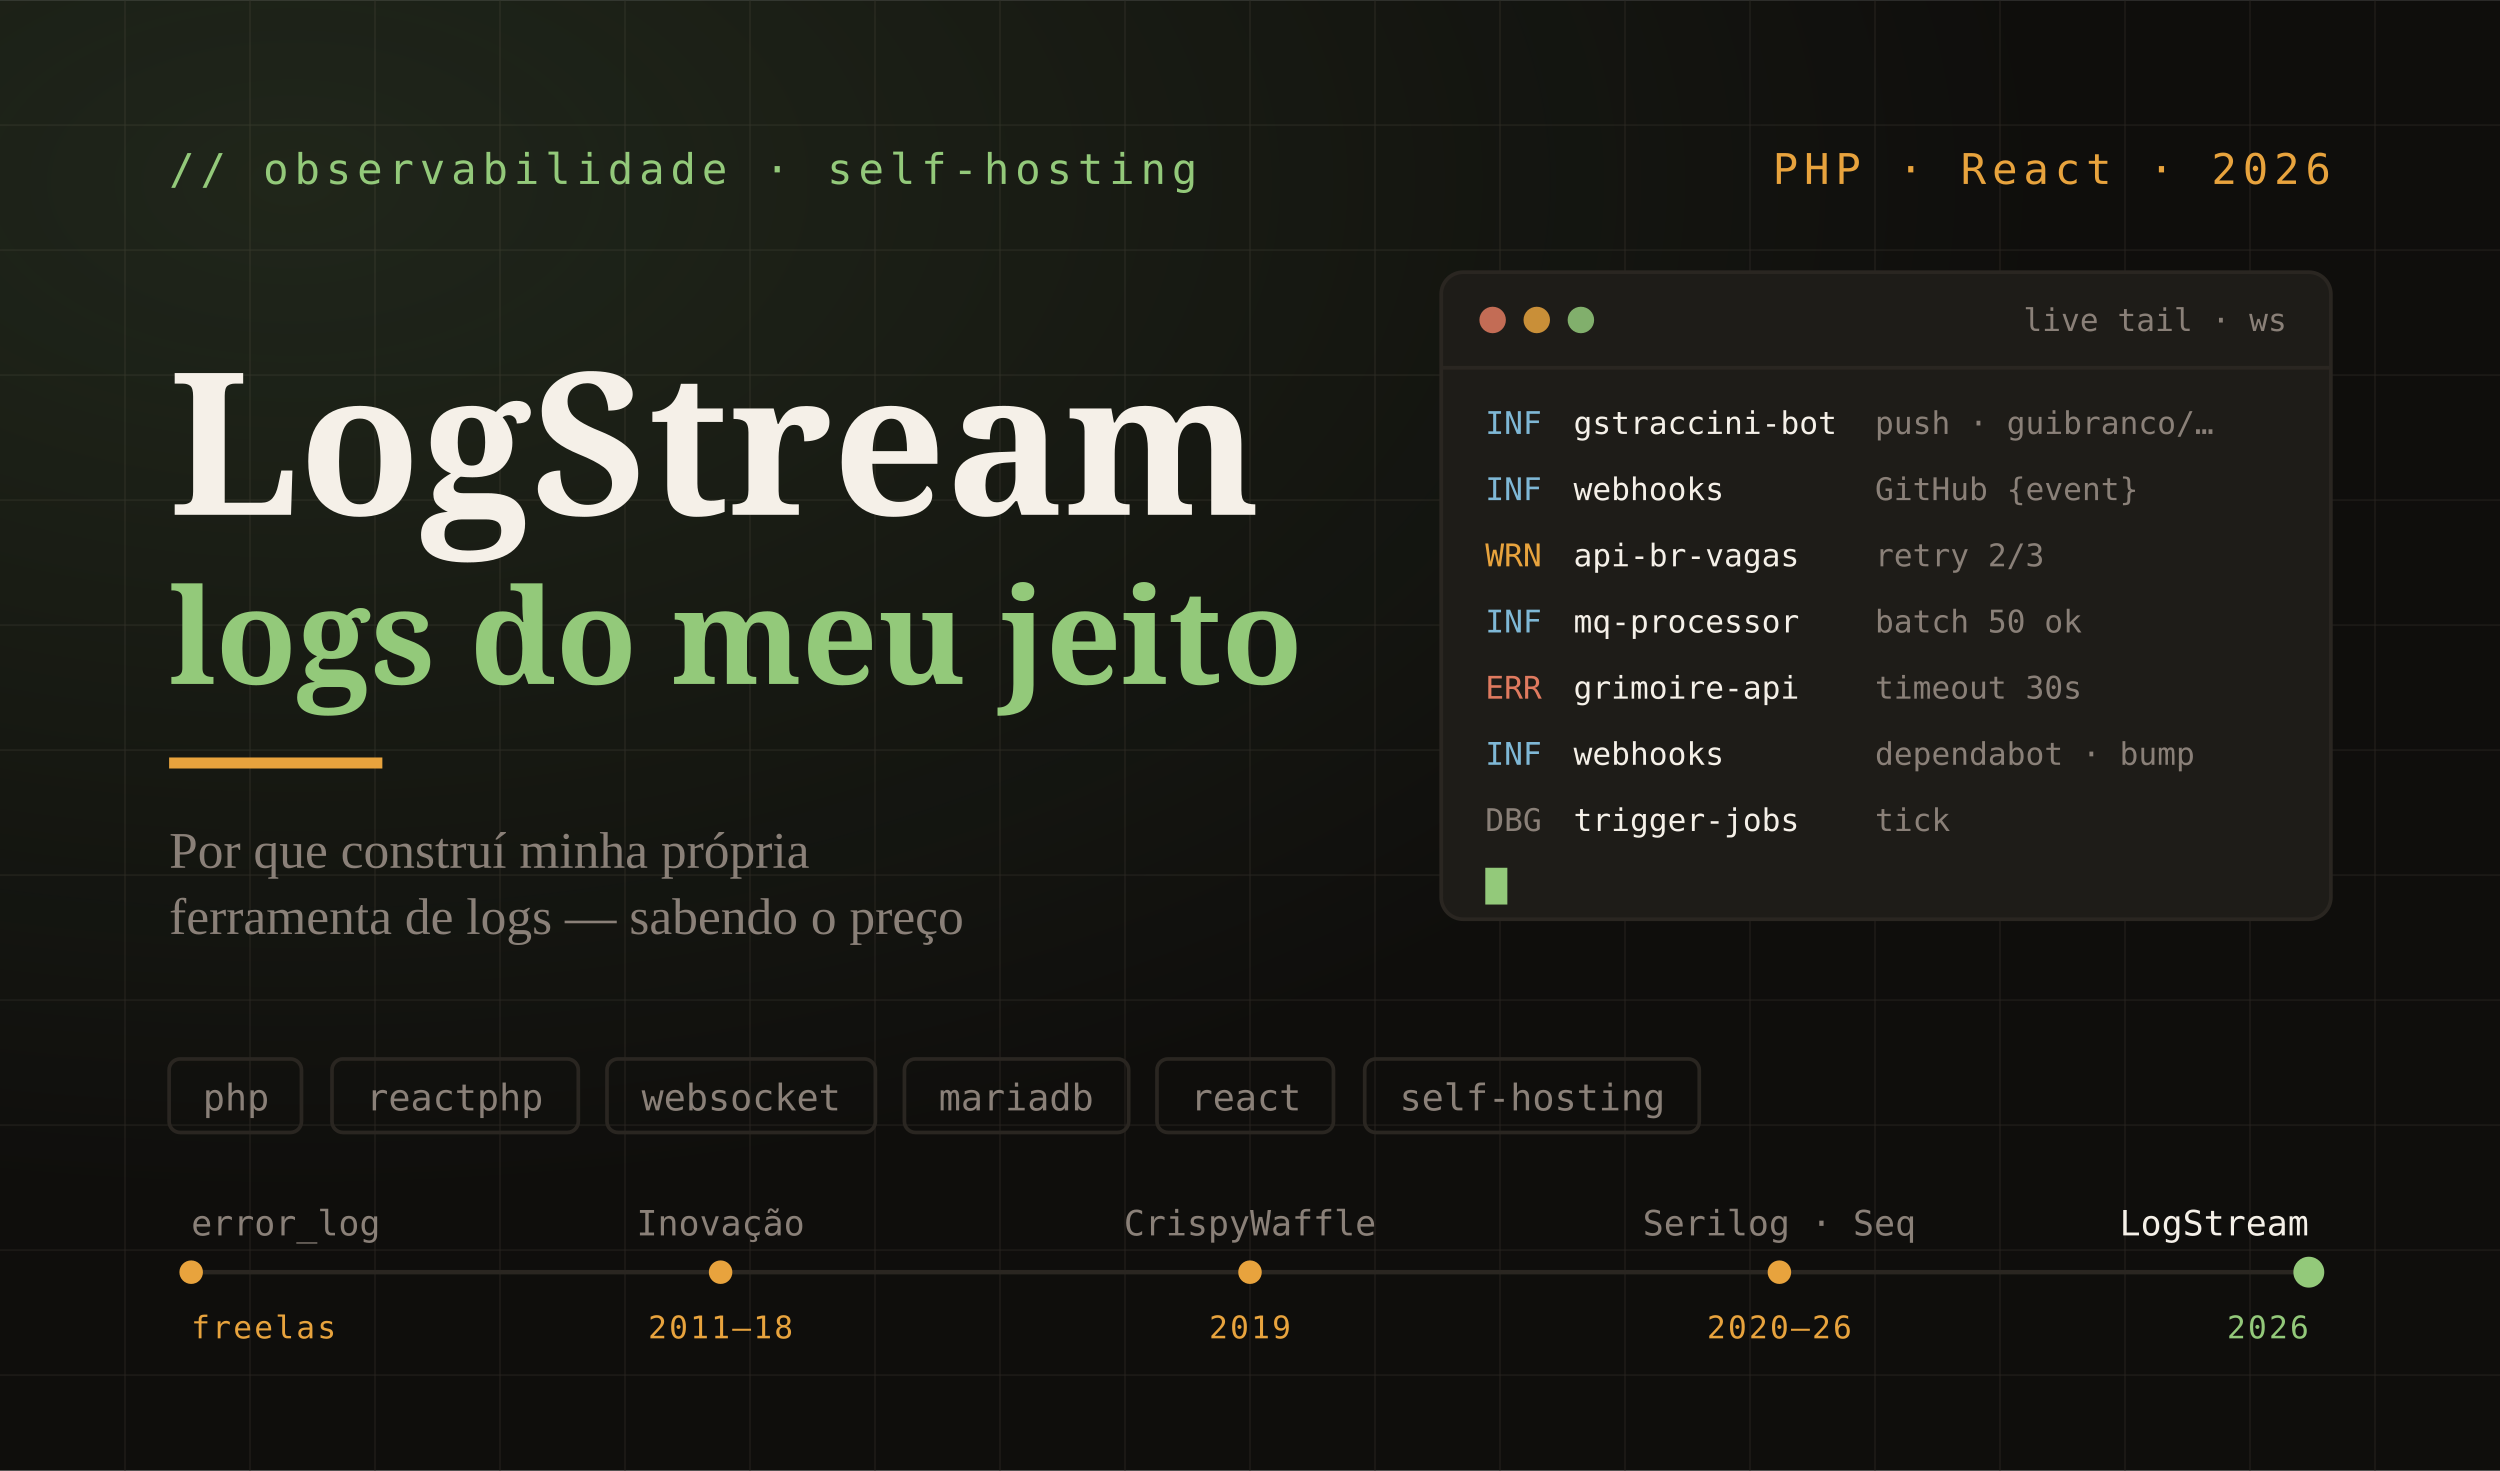
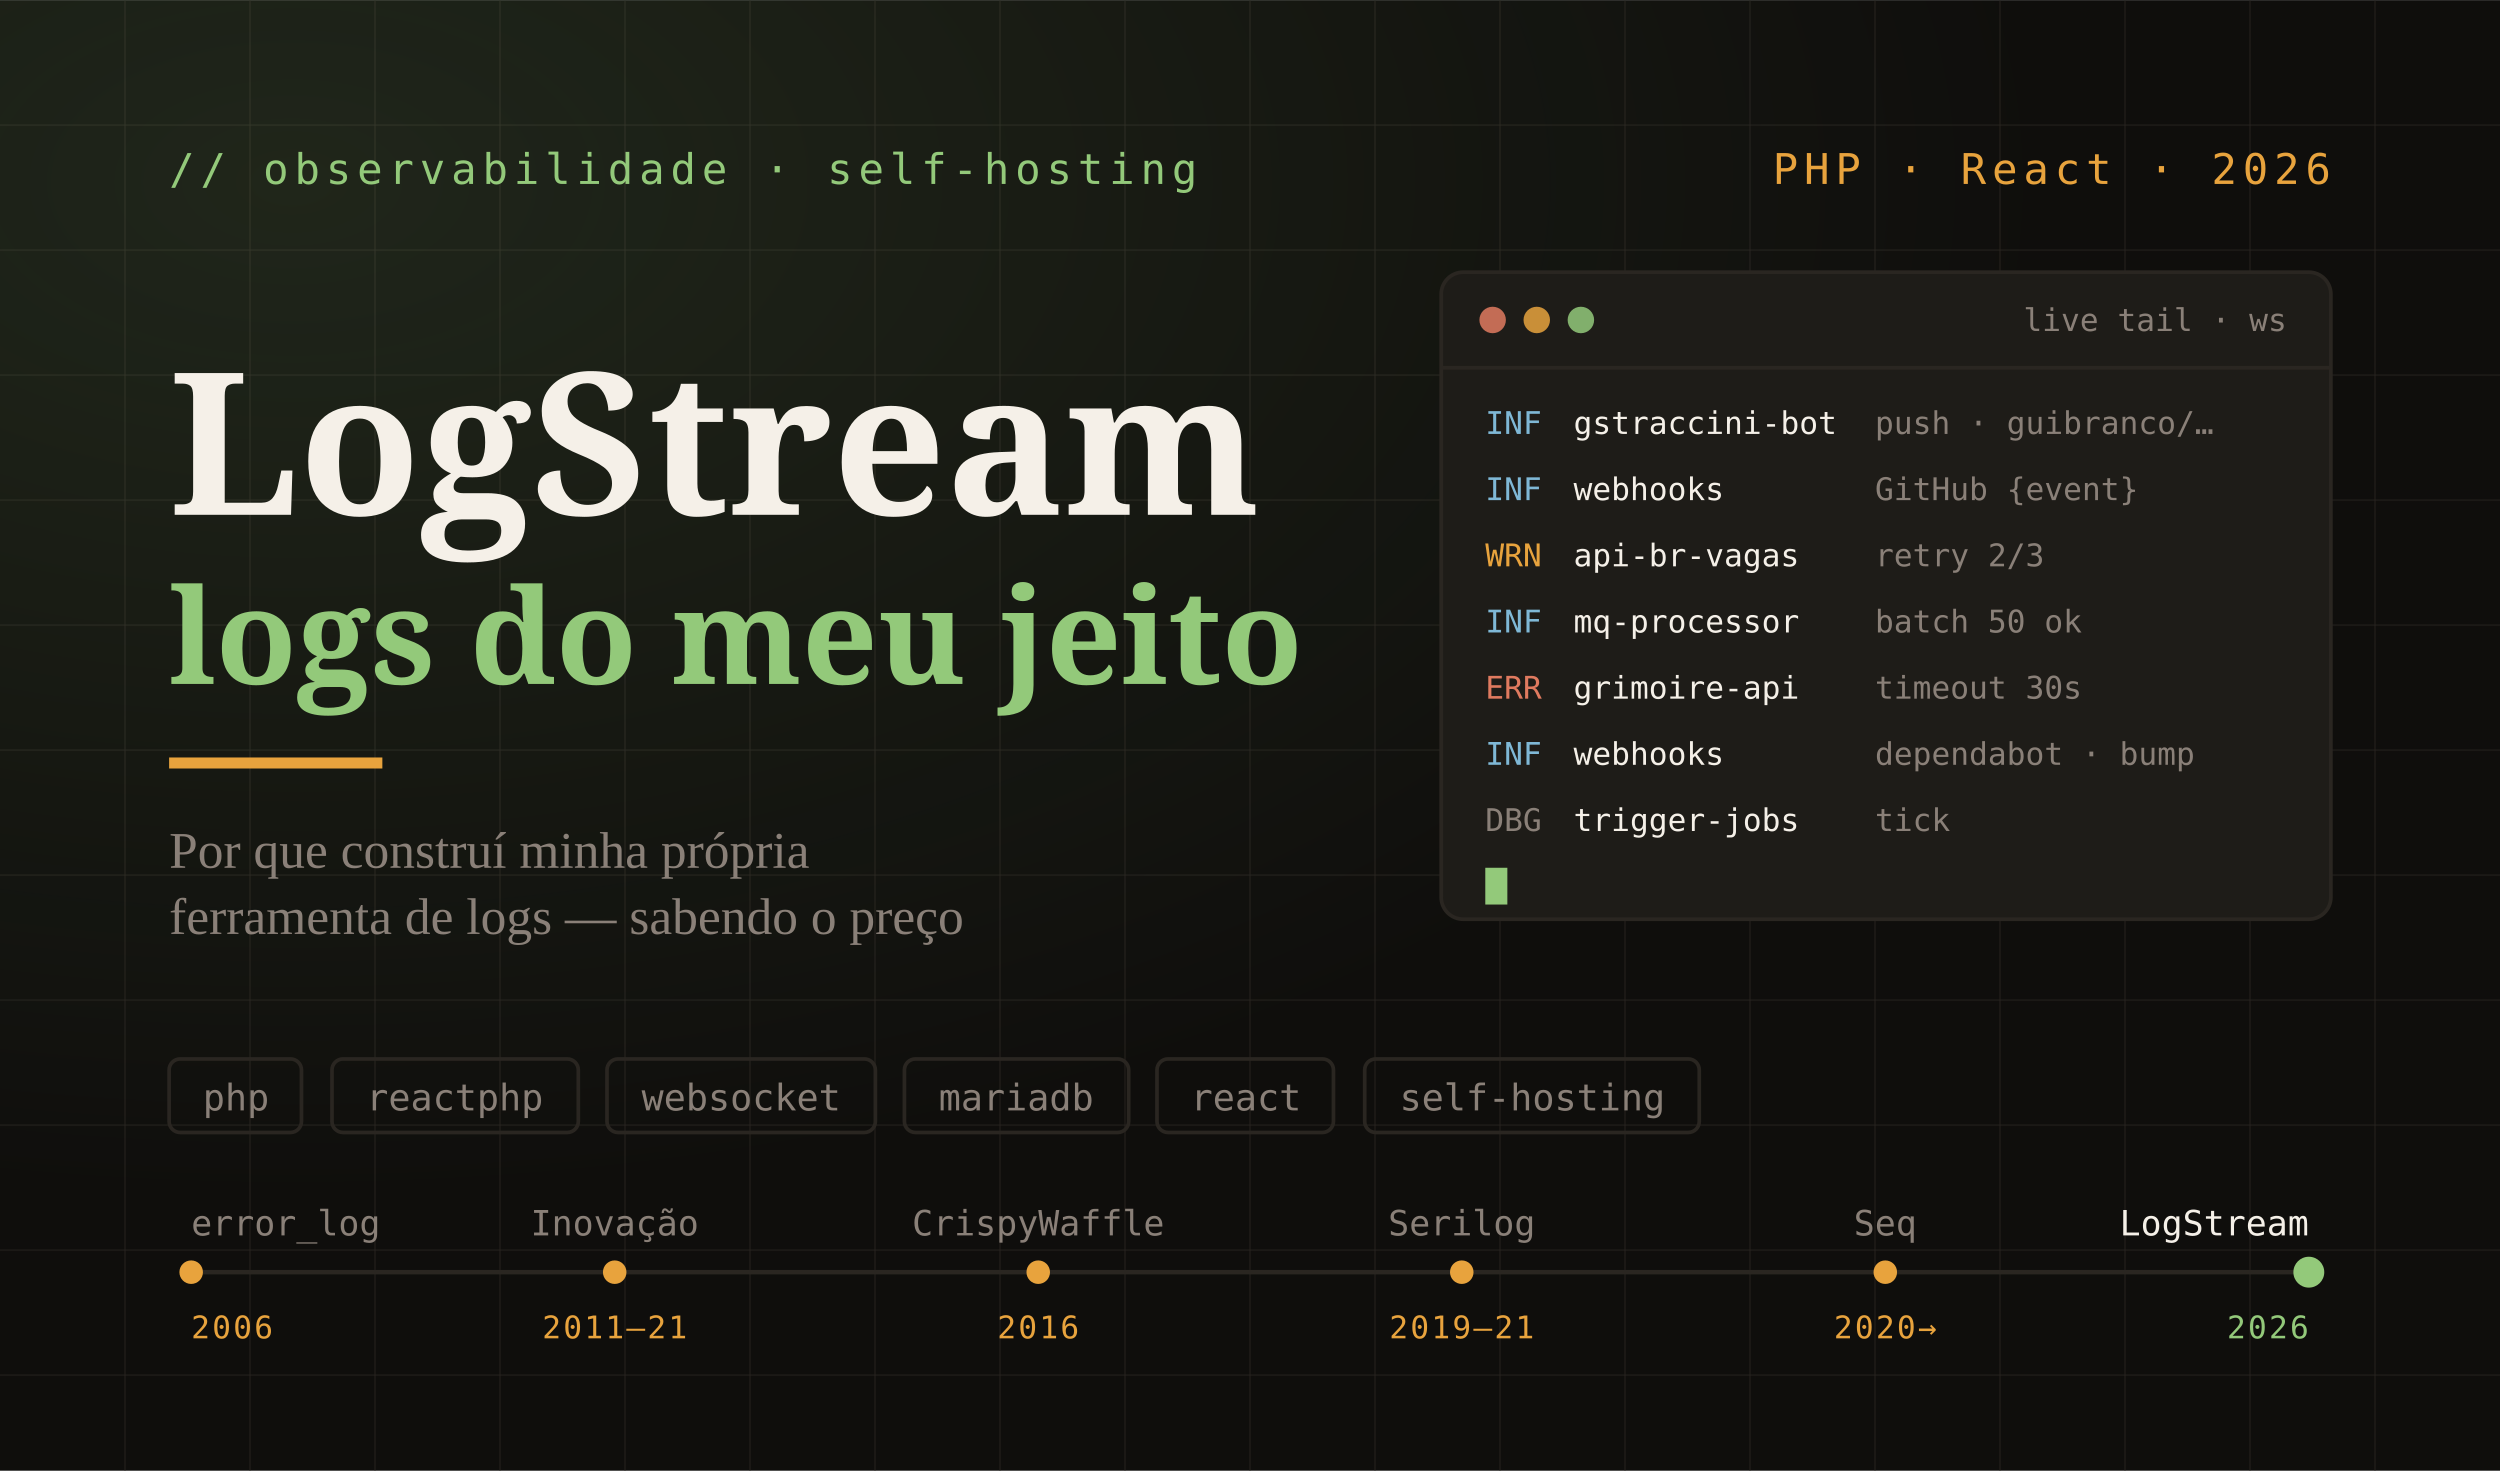
- <svg xmlns="http://www.w3.org/2000/svg" viewBox="0 0 680 400" width="1200" height="706" role="img" aria-label="LogStream: por que construí minha própria ferramenta de logs — um terminal com o live tail de logs e a linhagem error_log, Inovação, CrispyWaffle, Seq, LogStream">
+ <svg xmlns="http://www.w3.org/2000/svg" viewBox="0 0 680 400" width="1200" height="706" role="img" aria-label="LogStream: por que construí minha própria ferramenta de logs — um terminal com o live tail de logs e a linhagem error_log, Inovação, CrispyWaffle, Serilog, Seq, LogStream">
  <rect width="680" height="400" fill="#0f0e0c" />
  <line x1="34" y1="0" x2="34" y2="400" stroke="#2a2621" stroke-width="0.50" opacity=".45" />
  <line x1="68" y1="0" x2="68" y2="400" stroke="#2a2621" stroke-width="0.50" opacity=".45" />
  <line x1="102" y1="0" x2="102" y2="400" stroke="#2a2621" stroke-width="0.50" opacity=".45" />
  <line x1="136" y1="0" x2="136" y2="400" stroke="#2a2621" stroke-width="0.50" opacity=".45" />
  <line x1="170" y1="0" x2="170" y2="400" stroke="#2a2621" stroke-width="0.50" opacity=".45" />
  <line x1="204" y1="0" x2="204" y2="400" stroke="#2a2621" stroke-width="0.50" opacity=".45" />
  <line x1="238" y1="0" x2="238" y2="400" stroke="#2a2621" stroke-width="0.50" opacity=".45" />
  <line x1="272" y1="0" x2="272" y2="400" stroke="#2a2621" stroke-width="0.50" opacity=".45" />
  <line x1="306" y1="0" x2="306" y2="400" stroke="#2a2621" stroke-width="0.50" opacity=".45" />
  <line x1="340" y1="0" x2="340" y2="400" stroke="#2a2621" stroke-width="0.50" opacity=".45" />
  <line x1="374" y1="0" x2="374" y2="400" stroke="#2a2621" stroke-width="0.50" opacity=".45" />
  <line x1="408" y1="0" x2="408" y2="400" stroke="#2a2621" stroke-width="0.50" opacity=".45" />
  <line x1="442" y1="0" x2="442" y2="400" stroke="#2a2621" stroke-width="0.50" opacity=".45" />
  <line x1="476" y1="0" x2="476" y2="400" stroke="#2a2621" stroke-width="0.50" opacity=".45" />
  <line x1="510" y1="0" x2="510" y2="400" stroke="#2a2621" stroke-width="0.50" opacity=".45" />
  <line x1="544" y1="0" x2="544" y2="400" stroke="#2a2621" stroke-width="0.50" opacity=".45" />
  <line x1="578" y1="0" x2="578" y2="400" stroke="#2a2621" stroke-width="0.50" opacity=".45" />
  <line x1="612" y1="0" x2="612" y2="400" stroke="#2a2621" stroke-width="0.50" opacity=".45" />
  <line x1="646" y1="0" x2="646" y2="400" stroke="#2a2621" stroke-width="0.50" opacity=".45" />
  <line x1="0" y1="34" x2="680" y2="34" stroke="#2a2621" stroke-width="0.50" opacity=".45" />
  <line x1="0" y1="68" x2="680" y2="68" stroke="#2a2621" stroke-width="0.50" opacity=".45" />
  <line x1="0" y1="102" x2="680" y2="102" stroke="#2a2621" stroke-width="0.50" opacity=".45" />
  <line x1="0" y1="136" x2="680" y2="136" stroke="#2a2621" stroke-width="0.50" opacity=".45" />
  <line x1="0" y1="170" x2="680" y2="170" stroke="#2a2621" stroke-width="0.50" opacity=".45" />
  <line x1="0" y1="204" x2="680" y2="204" stroke="#2a2621" stroke-width="0.50" opacity=".45" />
  <line x1="0" y1="238" x2="680" y2="238" stroke="#2a2621" stroke-width="0.50" opacity=".45" />
  <line x1="0" y1="272" x2="680" y2="272" stroke="#2a2621" stroke-width="0.50" opacity=".45" />
  <line x1="0" y1="306" x2="680" y2="306" stroke="#2a2621" stroke-width="0.50" opacity=".45" />
  <line x1="0" y1="340" x2="680" y2="340" stroke="#2a2621" stroke-width="0.50" opacity=".45" />
  <line x1="0" y1="374" x2="680" y2="374" stroke="#2a2621" stroke-width="0.50" opacity=".45" />
  <defs>
    <radialGradient id="glow" cx="0.12" cy="0.12" r="0.7">
      <stop offset="0%" stop-color="#93c97a" stop-opacity="0.13" />
      <stop offset="100%" stop-color="#93c97a" stop-opacity="0" />
    </radialGradient>
  </defs>
  <rect width="680" height="400" fill="url(#glow)" />
  <text x="46" y="50" font-family="JetBrains Mono, monospace" font-size="11.5" fill="#93c97a" letter-spacing="1.6">// observabilidade · self-hosting</text>
  <text x="634" y="50" text-anchor="end" font-family="JetBrains Mono, monospace" font-size="11.5" fill="#e8a33d" letter-spacing="1.6">PHP · React · 2026</text>
  <text x="46" y="140" font-family="Playfair Display, Georgia, serif" font-size="54" font-weight="700" fill="#f5f0e8">LogStream</text>
  <text x="46" y="186" font-family="Playfair Display, Georgia, serif" font-size="36" font-weight="700" fill="#93c97a">logs do meu jeito</text>
  <rect x="46" y="206" width="58" height="3" fill="#e8a33d" />
  <text x="46" y="236" font-family="Source Serif 4, Georgia, serif" font-size="14" fill="#8a8078">Por que construí minha própria</text>
  <text x="46" y="254" font-family="Source Serif 4, Georgia, serif" font-size="14" fill="#8a8078">ferramenta de logs — sabendo o preço</text>
  <rect x="392" y="74" width="242" height="176" rx="6" fill="#1e1c18" stroke="#2a2621" stroke-width="1" />
  <circle cx="406" cy="87" r="3.6" fill="#e07a5f" opacity=".85" />
  <circle cx="418" cy="87" r="3.6" fill="#e8a33d" opacity=".85" />
  <circle cx="430" cy="87" r="3.6" fill="#93c97a" opacity=".85" />
  <text x="622" y="90" text-anchor="end" font-family="JetBrains Mono, monospace" font-size="8.5" fill="#8a8078">live tail · ws</text>
  <line x1="392" y1="100" x2="634" y2="100" stroke="#2a2621" stroke-width="1" />
  <text x="404" y="118" font-family="JetBrains Mono, monospace" font-size="8.5" fill="#7fb8d6">INF</text>
  <text x="428" y="118" font-family="JetBrains Mono, monospace" font-size="8.5" fill="#f5f0e8">gstraccini-bot</text>
  <text x="510" y="118" font-family="JetBrains Mono, monospace" font-size="8.5" fill="#8a8078">push · guibranco/…</text>
  <text x="404" y="136" font-family="JetBrains Mono, monospace" font-size="8.5" fill="#7fb8d6">INF</text>
  <text x="428" y="136" font-family="JetBrains Mono, monospace" font-size="8.5" fill="#f5f0e8">webhooks</text>
  <text x="510" y="136" font-family="JetBrains Mono, monospace" font-size="8.5" fill="#8a8078">GitHub {event}</text>
  <text x="404" y="154" font-family="JetBrains Mono, monospace" font-size="8.5" fill="#e8a33d">WRN</text>
  <text x="428" y="154" font-family="JetBrains Mono, monospace" font-size="8.5" fill="#f5f0e8">api-br-vagas</text>
  <text x="510" y="154" font-family="JetBrains Mono, monospace" font-size="8.5" fill="#8a8078">retry 2/3</text>
  <text x="404" y="172" font-family="JetBrains Mono, monospace" font-size="8.5" fill="#7fb8d6">INF</text>
  <text x="428" y="172" font-family="JetBrains Mono, monospace" font-size="8.5" fill="#f5f0e8">mq-processor</text>
  <text x="510" y="172" font-family="JetBrains Mono, monospace" font-size="8.5" fill="#8a8078">batch 50 ok</text>
  <text x="404" y="190" font-family="JetBrains Mono, monospace" font-size="8.5" fill="#e07a5f">ERR</text>
  <text x="428" y="190" font-family="JetBrains Mono, monospace" font-size="8.5" fill="#f5f0e8">grimoire-api</text>
  <text x="510" y="190" font-family="JetBrains Mono, monospace" font-size="8.5" fill="#8a8078">timeout 30s</text>
  <text x="404" y="208" font-family="JetBrains Mono, monospace" font-size="8.5" fill="#7fb8d6">INF</text>
  <text x="428" y="208" font-family="JetBrains Mono, monospace" font-size="8.5" fill="#f5f0e8">webhooks</text>
  <text x="510" y="208" font-family="JetBrains Mono, monospace" font-size="8.5" fill="#8a8078">dependabot · bump</text>
  <text x="404" y="226" font-family="JetBrains Mono, monospace" font-size="8.5" fill="#8a8078">DBG</text>
  <text x="428" y="226" font-family="JetBrains Mono, monospace" font-size="8.5" fill="#f5f0e8">trigger-jobs</text>
  <text x="510" y="226" font-family="JetBrains Mono, monospace" font-size="8.5" fill="#8a8078">tick</text>
  <rect x="404" y="236" width="6" height="10" fill="#93c97a" />
  <rect x="46" y="288" width="36" height="20" rx="3" fill="none" stroke="#2a2621" stroke-width="1" />
  <text x="64.2" y="302" text-anchor="middle" font-family="JetBrains Mono, monospace" font-size="10" fill="#8a8078">php</text>
  <rect x="90.3" y="288" width="67" height="20" rx="3" fill="none" stroke="#2a2621" stroke-width="1" />
  <text x="123.7" y="302" text-anchor="middle" font-family="JetBrains Mono, monospace" font-size="10" fill="#8a8078">reactphp</text>
  <rect x="165.1" y="288" width="73" height="20" rx="3" fill="none" stroke="#2a2621" stroke-width="1" />
  <text x="201.6" y="302" text-anchor="middle" font-family="JetBrains Mono, monospace" font-size="10" fill="#8a8078">websocket</text>
  <rect x="246.0" y="288" width="61" height="20" rx="3" fill="none" stroke="#2a2621" stroke-width="1" />
  <text x="276.4" y="302" text-anchor="middle" font-family="JetBrains Mono, monospace" font-size="10" fill="#8a8078">mariadb</text>
  <rect x="314.7" y="288" width="48" height="20" rx="3" fill="none" stroke="#2a2621" stroke-width="1" />
  <text x="338.9" y="302" text-anchor="middle" font-family="JetBrains Mono, monospace" font-size="10" fill="#8a8078">react</text>
  <rect x="371.2" y="288" width="91" height="20" rx="3" fill="none" stroke="#2a2621" stroke-width="1" />
  <text x="416.8" y="302" text-anchor="middle" font-family="JetBrains Mono, monospace" font-size="10" fill="#8a8078">self-hosting</text>
  <line x1="52" y1="346" x2="628" y2="346" stroke="#2a2621" stroke-width="1.2" />
  <circle cx="52.0" cy="346" r="3.2" fill="#e8a33d" />
  <text x="52.0" y="336" text-anchor="start" font-family="JetBrains Mono, monospace" font-size="9.5" fill="#8a8078">error_log</text>
-   <text x="52.0" y="364" text-anchor="start" font-family="JetBrains Mono, monospace" font-size="8.5" fill="#e8a33d" letter-spacing="0.6">freelas</text>
-   <circle cx="196.0" cy="346" r="3.2" fill="#e8a33d" />
-   <text x="196.0" y="336" text-anchor="middle" font-family="JetBrains Mono, monospace" font-size="9.5" fill="#8a8078">Inovação</text>
-   <text x="196.0" y="364" text-anchor="middle" font-family="JetBrains Mono, monospace" font-size="8.5" fill="#e8a33d" letter-spacing="0.6">2011–18</text>
-   <circle cx="340.0" cy="346" r="3.2" fill="#e8a33d" />
-   <text x="340.0" y="336" text-anchor="middle" font-family="JetBrains Mono, monospace" font-size="9.5" fill="#8a8078">CrispyWaffle</text>
-   <text x="340.0" y="364" text-anchor="middle" font-family="JetBrains Mono, monospace" font-size="8.5" fill="#e8a33d" letter-spacing="0.6">2019</text>
-   <circle cx="484.0" cy="346" r="3.2" fill="#e8a33d" />
-   <text x="484.0" y="336" text-anchor="middle" font-family="JetBrains Mono, monospace" font-size="9.5" fill="#8a8078">Serilog · Seq</text>
-   <text x="484.0" y="364" text-anchor="middle" font-family="JetBrains Mono, monospace" font-size="8.5" fill="#e8a33d" letter-spacing="0.6">2020–26</text>
+   <text x="52.0" y="364" text-anchor="start" font-family="JetBrains Mono, monospace" font-size="8.5" fill="#e8a33d" letter-spacing="0.6">2006</text>
+   <circle cx="167.2" cy="346" r="3.2" fill="#e8a33d" />
+   <text x="167.2" y="336" text-anchor="middle" font-family="JetBrains Mono, monospace" font-size="9.5" fill="#8a8078">Inovação</text>
+   <text x="167.2" y="364" text-anchor="middle" font-family="JetBrains Mono, monospace" font-size="8.5" fill="#e8a33d" letter-spacing="0.6">2011–21</text>
+   <circle cx="282.4" cy="346" r="3.2" fill="#e8a33d" />
+   <text x="282.4" y="336" text-anchor="middle" font-family="JetBrains Mono, monospace" font-size="9.5" fill="#8a8078">CrispyWaffle</text>
+   <text x="282.4" y="364" text-anchor="middle" font-family="JetBrains Mono, monospace" font-size="8.5" fill="#e8a33d" letter-spacing="0.6">2016</text>
+   <circle cx="397.6" cy="346" r="3.2" fill="#e8a33d" />
+   <text x="397.6" y="336" text-anchor="middle" font-family="JetBrains Mono, monospace" font-size="9.5" fill="#8a8078">Serilog</text>
+   <text x="397.6" y="364" text-anchor="middle" font-family="JetBrains Mono, monospace" font-size="8.5" fill="#e8a33d" letter-spacing="0.6">2019–21</text>
+   <circle cx="512.8" cy="346" r="3.2" fill="#e8a33d" />
+   <text x="512.8" y="336" text-anchor="middle" font-family="JetBrains Mono, monospace" font-size="9.5" fill="#8a8078">Seq</text>
+   <text x="512.8" y="364" text-anchor="middle" font-family="JetBrains Mono, monospace" font-size="8.5" fill="#e8a33d" letter-spacing="0.6">2020→</text>
  <circle cx="628.0" cy="346" r="4.2" fill="#93c97a" />
  <text x="628.0" y="336" text-anchor="end" font-family="JetBrains Mono, monospace" font-size="9.5" fill="#f5f0e8">LogStream</text>
  <text x="628.0" y="364" text-anchor="end" font-family="JetBrains Mono, monospace" font-size="8.5" fill="#93c97a" letter-spacing="0.6">2026</text>
</svg>
